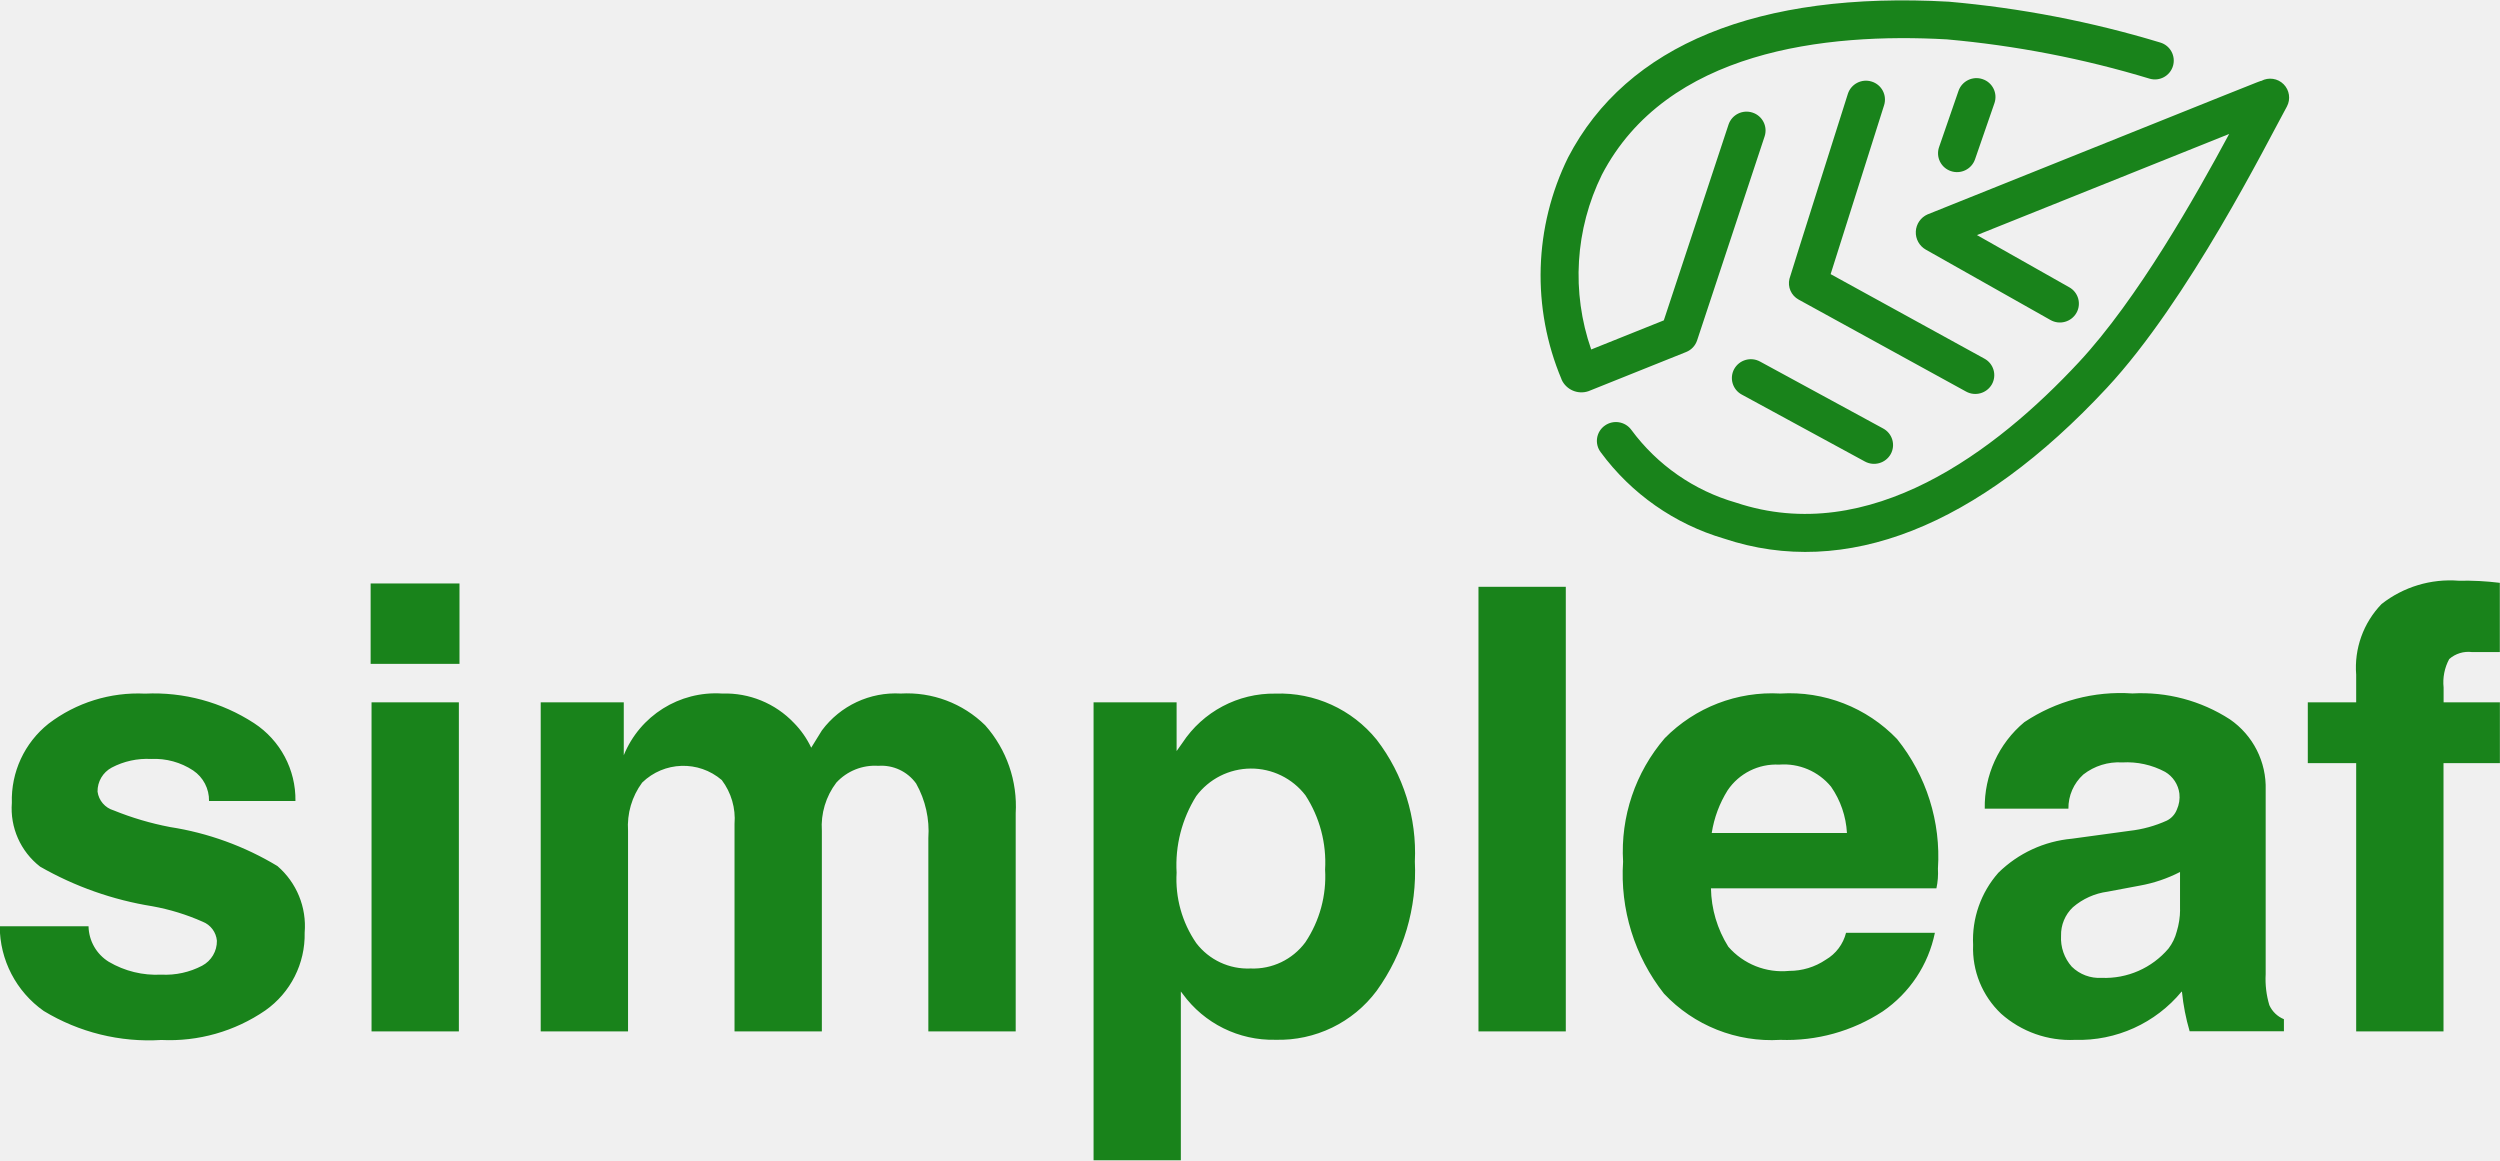
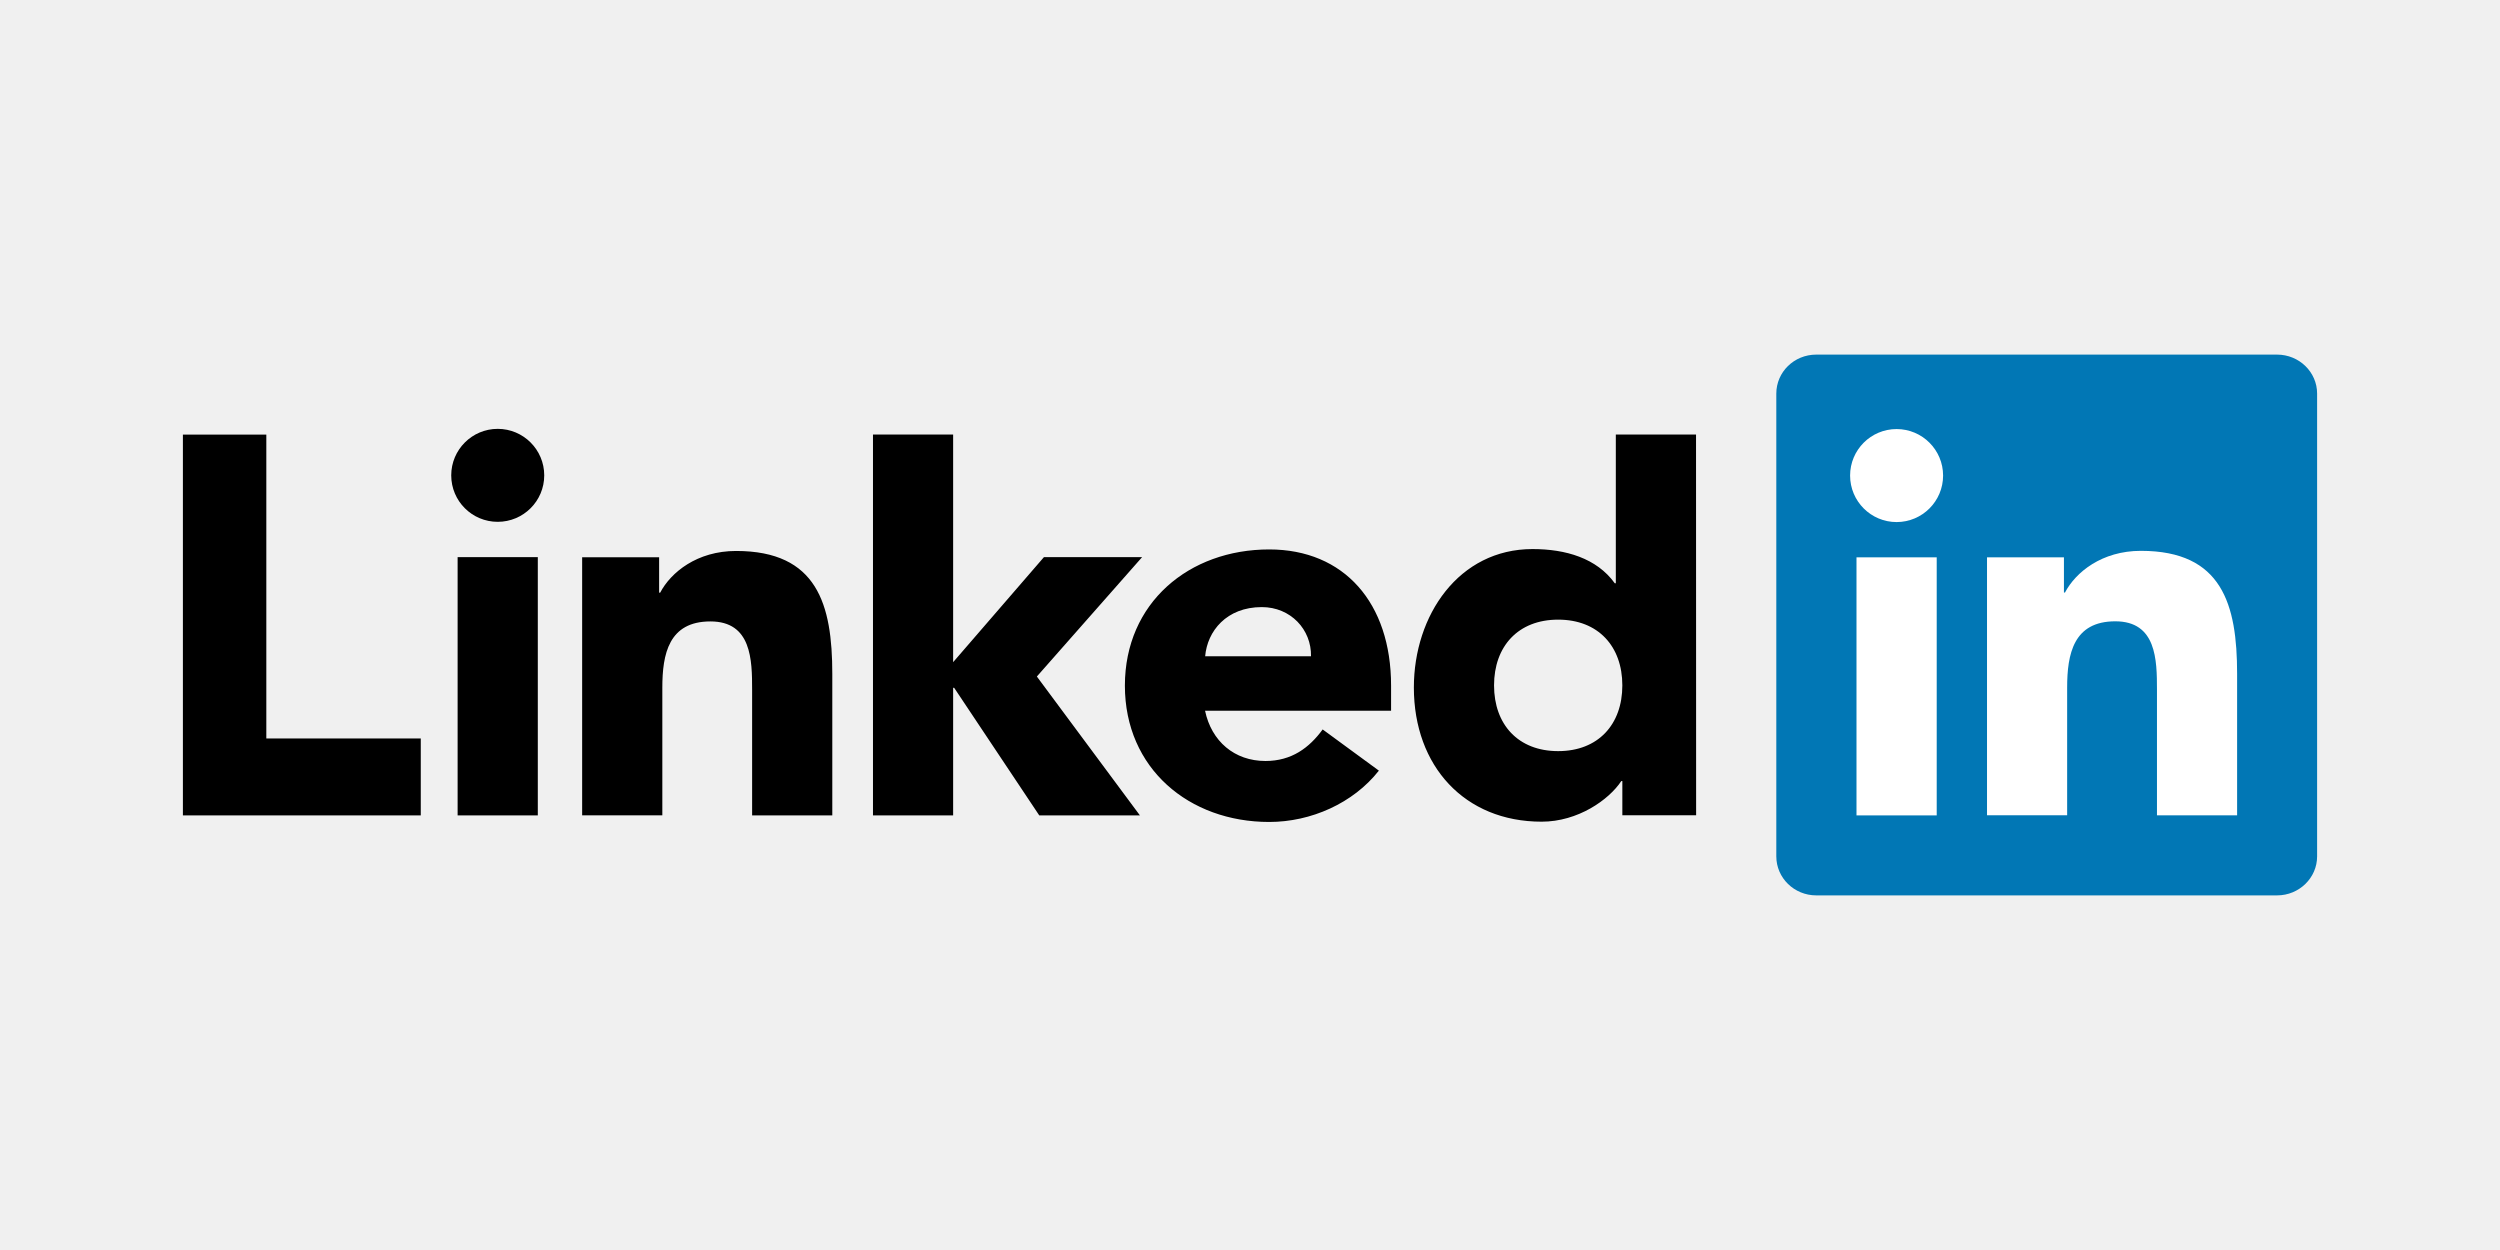
- <svg xmlns="http://www.w3.org/2000/svg" id="simpleaf" width="110.156" height="51.125" viewBox="0 0 110.156 51.125">
-   <defs>
-     <style>
-       .cls-1 {
-         fill: #19831b;
-         fill-rule: evenodd;
-       }
-     </style>
-   </defs>
-   <path class="cls-1" d="M118.223,6.414a0.829,0.829,0,0,0-.535-1.047,0.838,0.838,0,0,0-1.056.529l-2.851,8.626-3.2,1.283a9.987,9.987,0,0,1,.471-7.7c2.85-5.473,9.838-6.264,15.2-5.964a44.322,44.322,0,0,1,8.936,1.732,0.83,0.83,0,1,0,.464-1.594A45.954,45.954,0,0,0,126.343.481c-8.4-.47-14.2,1.9-16.778,6.859a11.777,11.777,0,0,0-.289,9.783,0.029,0.029,0,0,1,0,.008,0.959,0.959,0,0,0,1.183.512l4.307-1.727a0.834,0.834,0,0,0,.481-0.51Zm9.685,9.795-6.777-3.724,2.356-7.444A0.829,0.829,0,0,0,122.939,4a0.838,0.838,0,0,0-1.049.542c-0.036.114-2.547,8.033-2.574,8.15a0.822,0.822,0,0,0,.406.915L127.1,17.66a0.841,0.841,0,0,0,1.138-.323A0.826,0.826,0,0,0,127.908,16.209ZM128.35,4.948a0.829,0.829,0,0,0-.521-1.054,0.838,0.838,0,0,0-1.063.515l-0.858,2.482a0.828,0.828,0,0,0,.521,1.054,0.839,0.839,0,0,0,1.063-.515ZM116.882,16.665a0.827,0.827,0,0,0,.332,1.126l5.428,2.951a0.842,0.842,0,0,0,1.137-.328,0.827,0.827,0,0,0-.332-1.127l-5.428-2.951A0.841,0.841,0,0,0,116.882,16.665ZM133.3,17.5c3.6-3.867,7.06-10.808,7.935-12.4a0.834,0.834,0,0,0-1.127-1.13c-0.128.028,0.735-.31-14.707,5.883a0.87,0.87,0,0,0-.074,1.554l5.492,3.1a0.84,0.84,0,0,0,1.141-.31,0.825,0.825,0,0,0-.313-1.132l-4.068-2.3,11.112-4.456c-1.467,2.727-4.033,7.276-6.622,10.057-3.639,3.909-9.213,8.155-15.105,6.188a8.722,8.722,0,0,1-4.615-3.208,0.842,0.842,0,0,0-1.169-.186A0.824,0.824,0,0,0,111,20.332a10.385,10.385,0,0,0,5.437,3.807C121.77,25.921,127.6,23.626,133.3,17.5Z" transform="translate(-40.469 -0.406)" />
-   <path class="cls-1" d="M49.679,35.7a1.584,1.584,0,0,0-.7-1.346,3.082,3.082,0,0,0-1.851-.506,3.344,3.344,0,0,0-1.737.38,1.181,1.181,0,0,0-.624,1.06,1,1,0,0,0,.711.826,13.175,13.175,0,0,0,2.481.733,13.017,13.017,0,0,1,4.734,1.719,3.487,3.487,0,0,1,1.2,2.932,4.083,4.083,0,0,1-1.736,3.432,7.455,7.455,0,0,1-4.579,1.3,8.926,8.926,0,0,1-5.183-1.279,4.572,4.572,0,0,1-1.937-3.732H44.37a1.881,1.881,0,0,0,.892,1.566,4.13,4.13,0,0,0,2.313.566,3.489,3.489,0,0,0,1.8-.393,1.224,1.224,0,0,0,.651-1.1,0.993,0.993,0,0,0-.63-0.84,9.69,9.69,0,0,0-2.212-.68,14.62,14.62,0,0,1-4.948-1.746,3.245,3.245,0,0,1-1.245-2.812,4.29,4.29,0,0,1,1.615-3.485,6.5,6.5,0,0,1,4.256-1.326,8.094,8.094,0,0,1,4.8,1.3A4.023,4.023,0,0,1,53.487,35.7H49.679ZM56.8,26.114h3.915v3.545H56.8V26.114Zm0.04,5.238h3.848v14.5H56.84v-14.5Zm7.454,0h3.66v2.332a4.375,4.375,0,0,1,4.337-2.719,4.17,4.17,0,0,1,3.159,1.293,3.96,3.96,0,0,1,.763,1.093l0.47-.76a4.047,4.047,0,0,1,3.478-1.626,4.909,4.909,0,0,1,3.719,1.4,5.371,5.371,0,0,1,1.343,3.878v9.609H81.374V37.336a4.288,4.288,0,0,0-.538-2.406,1.885,1.885,0,0,0-1.667-.78,2.31,2.31,0,0,0-1.849.74,3.163,3.163,0,0,0-.638,2.126v8.836H72.834V36.709a2.83,2.83,0,0,0-.562-1.932,2.6,2.6,0,0,0-3.509.113,3.22,3.22,0,0,0-.621,2.126v8.836H64.294v-14.5Zm24.359,0h3.66V33.5l0.255-.36a4.816,4.816,0,0,1,4.1-2.172A5.493,5.493,0,0,1,101.129,33a8.172,8.172,0,0,1,1.682,5.371,9,9,0,0,1-1.682,5.691,5.373,5.373,0,0,1-4.458,2.159A4.909,4.909,0,0,1,92.582,44.2L92.5,44.093v7.437H88.654V31.352ZM95.572,43.08a2.856,2.856,0,0,0,2.413-1.153,5.213,5.213,0,0,0,.871-3.205,5.44,5.44,0,0,0-.865-3.272,3.019,3.019,0,0,0-4.813.033,5.727,5.727,0,0,0-.865,3.372,4.969,4.969,0,0,0,.865,3.105A2.855,2.855,0,0,0,95.572,43.08Zm10.042-16.819h3.848V45.852h-3.848V26.261Zm13.3,19.964a6.486,6.486,0,0,1-5.128-2.039,8.493,8.493,0,0,1-1.8-5.811,7.661,7.661,0,0,1,1.837-5.444,6.63,6.63,0,0,1,5.094-1.966,6.557,6.557,0,0,1,5.142,2.006,8.256,8.256,0,0,1,1.8,5.711,3.2,3.2,0,0,1-.067.866h-9.934a4.993,4.993,0,0,0,.764,2.572,3.145,3.145,0,0,0,2.681,1.066,2.869,2.869,0,0,0,1.616-.493,1.909,1.909,0,0,0,.891-1.186h3.915a5.542,5.542,0,0,1-2.3,3.465A7.722,7.722,0,0,1,118.912,46.225Zm2.936-9.116a3.958,3.958,0,0,0-.7-2.039,2.689,2.689,0,0,0-2.292-.973,2.576,2.576,0,0,0-2.266,1.133,4.983,4.983,0,0,0-.7,1.879h5.952ZM131.9,46.225a4.581,4.581,0,0,1-3.258-1.153,3.957,3.957,0,0,1-1.233-3.032,4.472,4.472,0,0,1,1.113-3.179,5.309,5.309,0,0,1,3.244-1.5l2.534-.346a5.444,5.444,0,0,0,1.649-.453,0.911,0.911,0,0,0,.436-0.48,1.339,1.339,0,0,0,.114-0.706,1.293,1.293,0,0,0-.63-0.96A3.57,3.57,0,0,0,133.981,34a2.54,2.54,0,0,0-1.716.533,2,2,0,0,0-.657,1.506h-3.686a4.848,4.848,0,0,1,1.742-3.812,7.627,7.627,0,0,1,4.76-1.266,7.192,7.192,0,0,1,4.3,1.141,3.64,3.64,0,0,1,1.576,3.115v8.11a4,4,0,0,0,.161,1.367,1.2,1.2,0,0,0,.643.62v0.533h-4.156V45.839a9.42,9.42,0,0,1-.335-1.719l-0.013-.027A5.868,5.868,0,0,1,131.9,46.225Zm4.626-5.731V38.828a6.29,6.29,0,0,1-1.77.6l-1.421.267a2.94,2.94,0,0,0-1.529.686,1.67,1.67,0,0,0-.522,1.259A1.891,1.891,0,0,0,131.756,43a1.728,1.728,0,0,0,1.314.493,3.674,3.674,0,0,0,2.949-1.293,2.075,2.075,0,0,0,.362-0.746A3.353,3.353,0,0,0,136.529,40.494Zm11.61-6.464V45.852h-3.848V34.031h-2.132V31.352h2.132V30.139a4.029,4.029,0,0,1,1.119-3.119,4.89,4.89,0,0,1,3.4-1.026,12.46,12.46,0,0,1,1.81.093v3.052H149.4a1.278,1.278,0,0,0-1.013.307,2.16,2.16,0,0,0-.247,1.253v0.653h2.48v2.679h-2.48Z" transform="translate(-40.469 -0.406)" />
+ <svg xmlns="http://www.w3.org/2000/svg" width="120" height="60">
+   <g transform="matrix(.424533 0 0 .424533 8.778874 17.02119)">
+     <path d="M26.896 43.398v8.704H0V9.043h9.433v34.355zM31.062 22.9h9.066v29.2h-9.066zm4.534-14.505a5.26 5.26 0 0 1 5.259 5.257c0 2.906-2.356 5.255-5.26 5.255s-5.256-2.35-5.256-5.255a5.26 5.26 0 0 1 5.256-5.257m61.76 14.502h11.1l-11.9 13.5L108.207 52.1H96.825l-9.62-14.425h-.117V52.1h-9.063V9.04h9.063v25.735zm-52.212.017h8.702v4h.12c1.208-2.297 4.17-4.713 8.58-4.713 9.188 0 10.88 6.043 10.88 13.898v16H64.36V37.903c0-3.386-.062-7.735-4.716-7.735-4.713 0-5.436 3.687-5.436 7.493v14.43h-9.066V22.914zm82.407 11.194c.06-3.022-2.298-5.56-5.564-5.56-3.987 0-6.164 2.72-6.403 5.56zm7.674 12.93c-2.9 3.687-7.673 5.804-12.4 5.804-9.064 0-16.317-6.047-16.317-15.414s7.253-15.4 16.317-15.4c8.468 0 13.78 6.043 13.78 15.4v2.84h-21.032c.72 3.445 3.323 5.68 6.83 5.68 2.962 0 4.955-1.5 6.467-3.567zm20.27-17.072c-4.53 0-7.248 3.024-7.248 7.432 0 4.416 2.72 7.434 7.248 7.434 4.536 0 7.257-3.018 7.257-7.434-.001-4.408-2.72-7.432-7.257-7.432m15.6 22.12h-8.342v-3.87h-.118c-1.395 2.115-4.897 4.594-9.008 4.594-8.706 0-14.446-6.283-14.446-15.17 0-8.16 5.076-15.654 13.416-15.654 3.75 0 7.255 1.027 9.3 3.867h.118V9.04h9.07z" />
+     <path d="M236.78 0h-52.107c-2.5 0-4.513 1.974-4.513 4.406v52.327c0 2.435 2.023 4.41 4.513 4.41h52.107c2.494 0 4.526-1.976 4.526-4.41V4.406C241.307 1.974 239.275 0 236.78 0z" fill="#0177b5" />
+     <path d="M189.226 22.923h9.07v29.18h-9.07zm4.537-14.505a5.26 5.26 0 0 1 5.255 5.257 5.26 5.26 0 0 1-5.255 5.259 5.26 5.26 0 0 1-5.26-5.259 5.26 5.26 0 0 1 5.26-5.257m10.22 14.505h8.698V26.9h.12c1.2-2.294 4.17-4.713 8.58-4.713 9.184 0 10.88 6.044 10.88 13.9v16.005H223.2v-14.2c0-3.384-.062-7.737-4.713-7.737-4.72 0-5.443 3.686-5.443 7.492v14.435h-9.06v-29.18z" fill="#fff" />
+   </g>
</svg>
